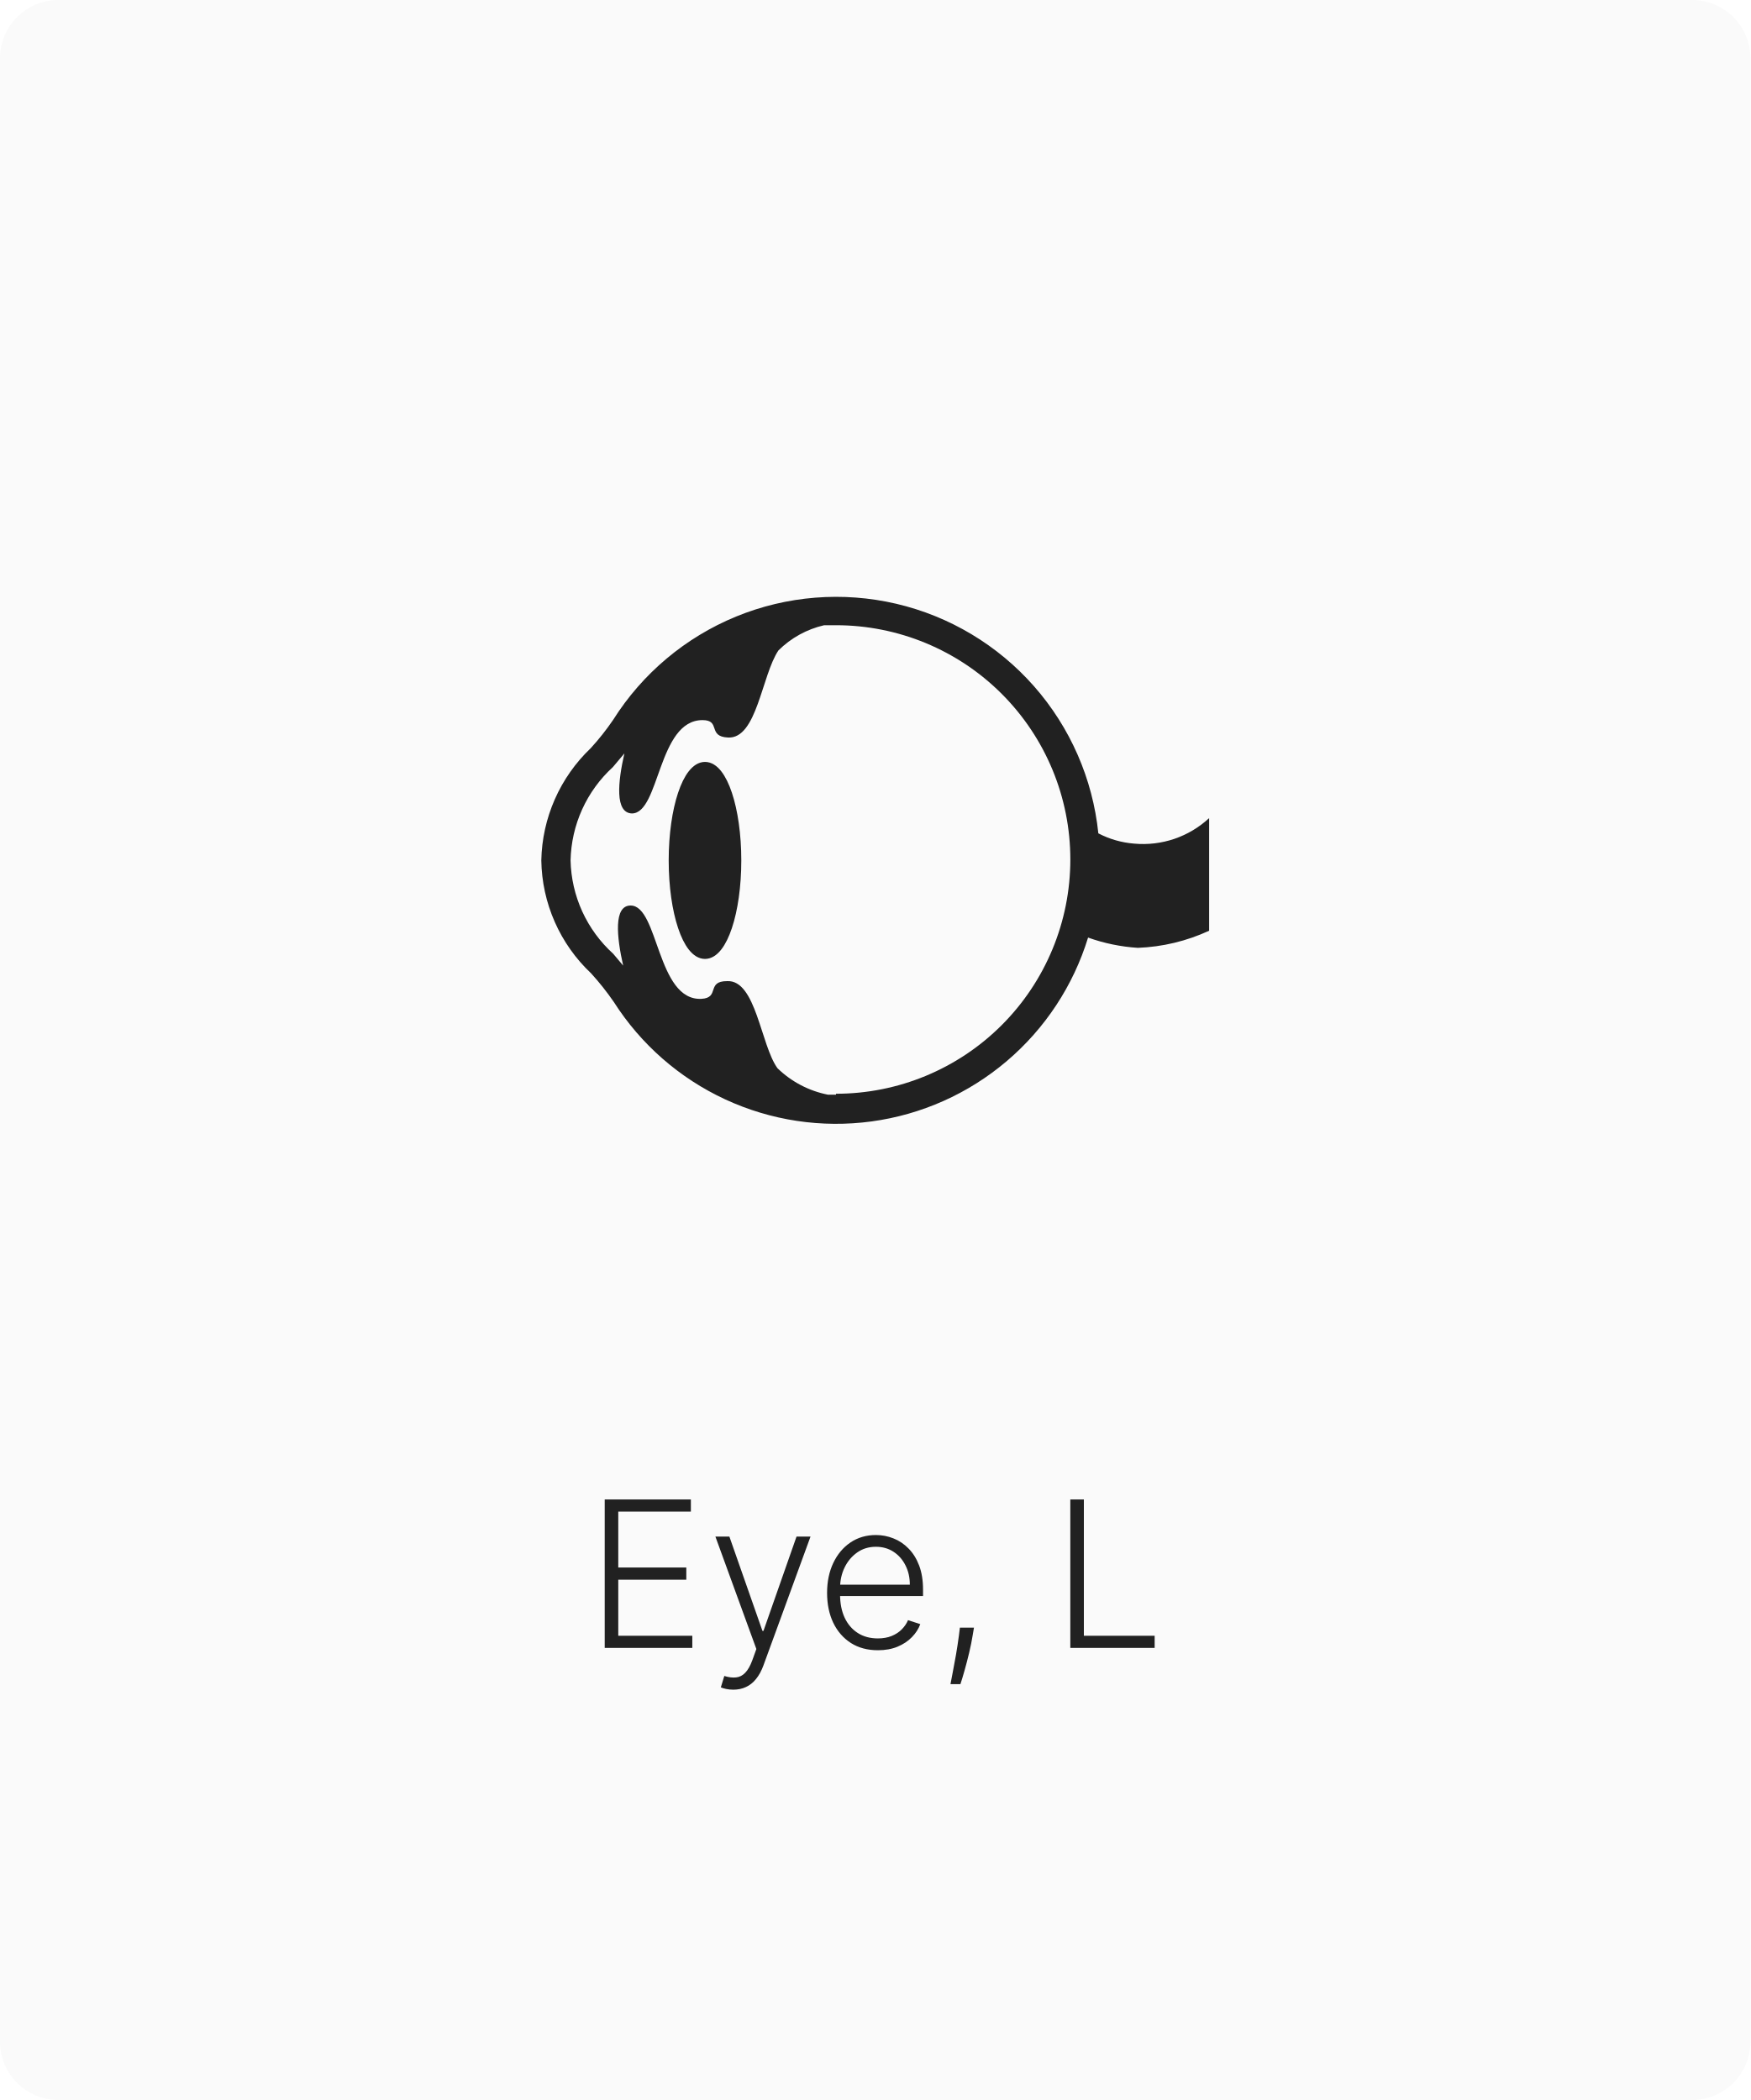
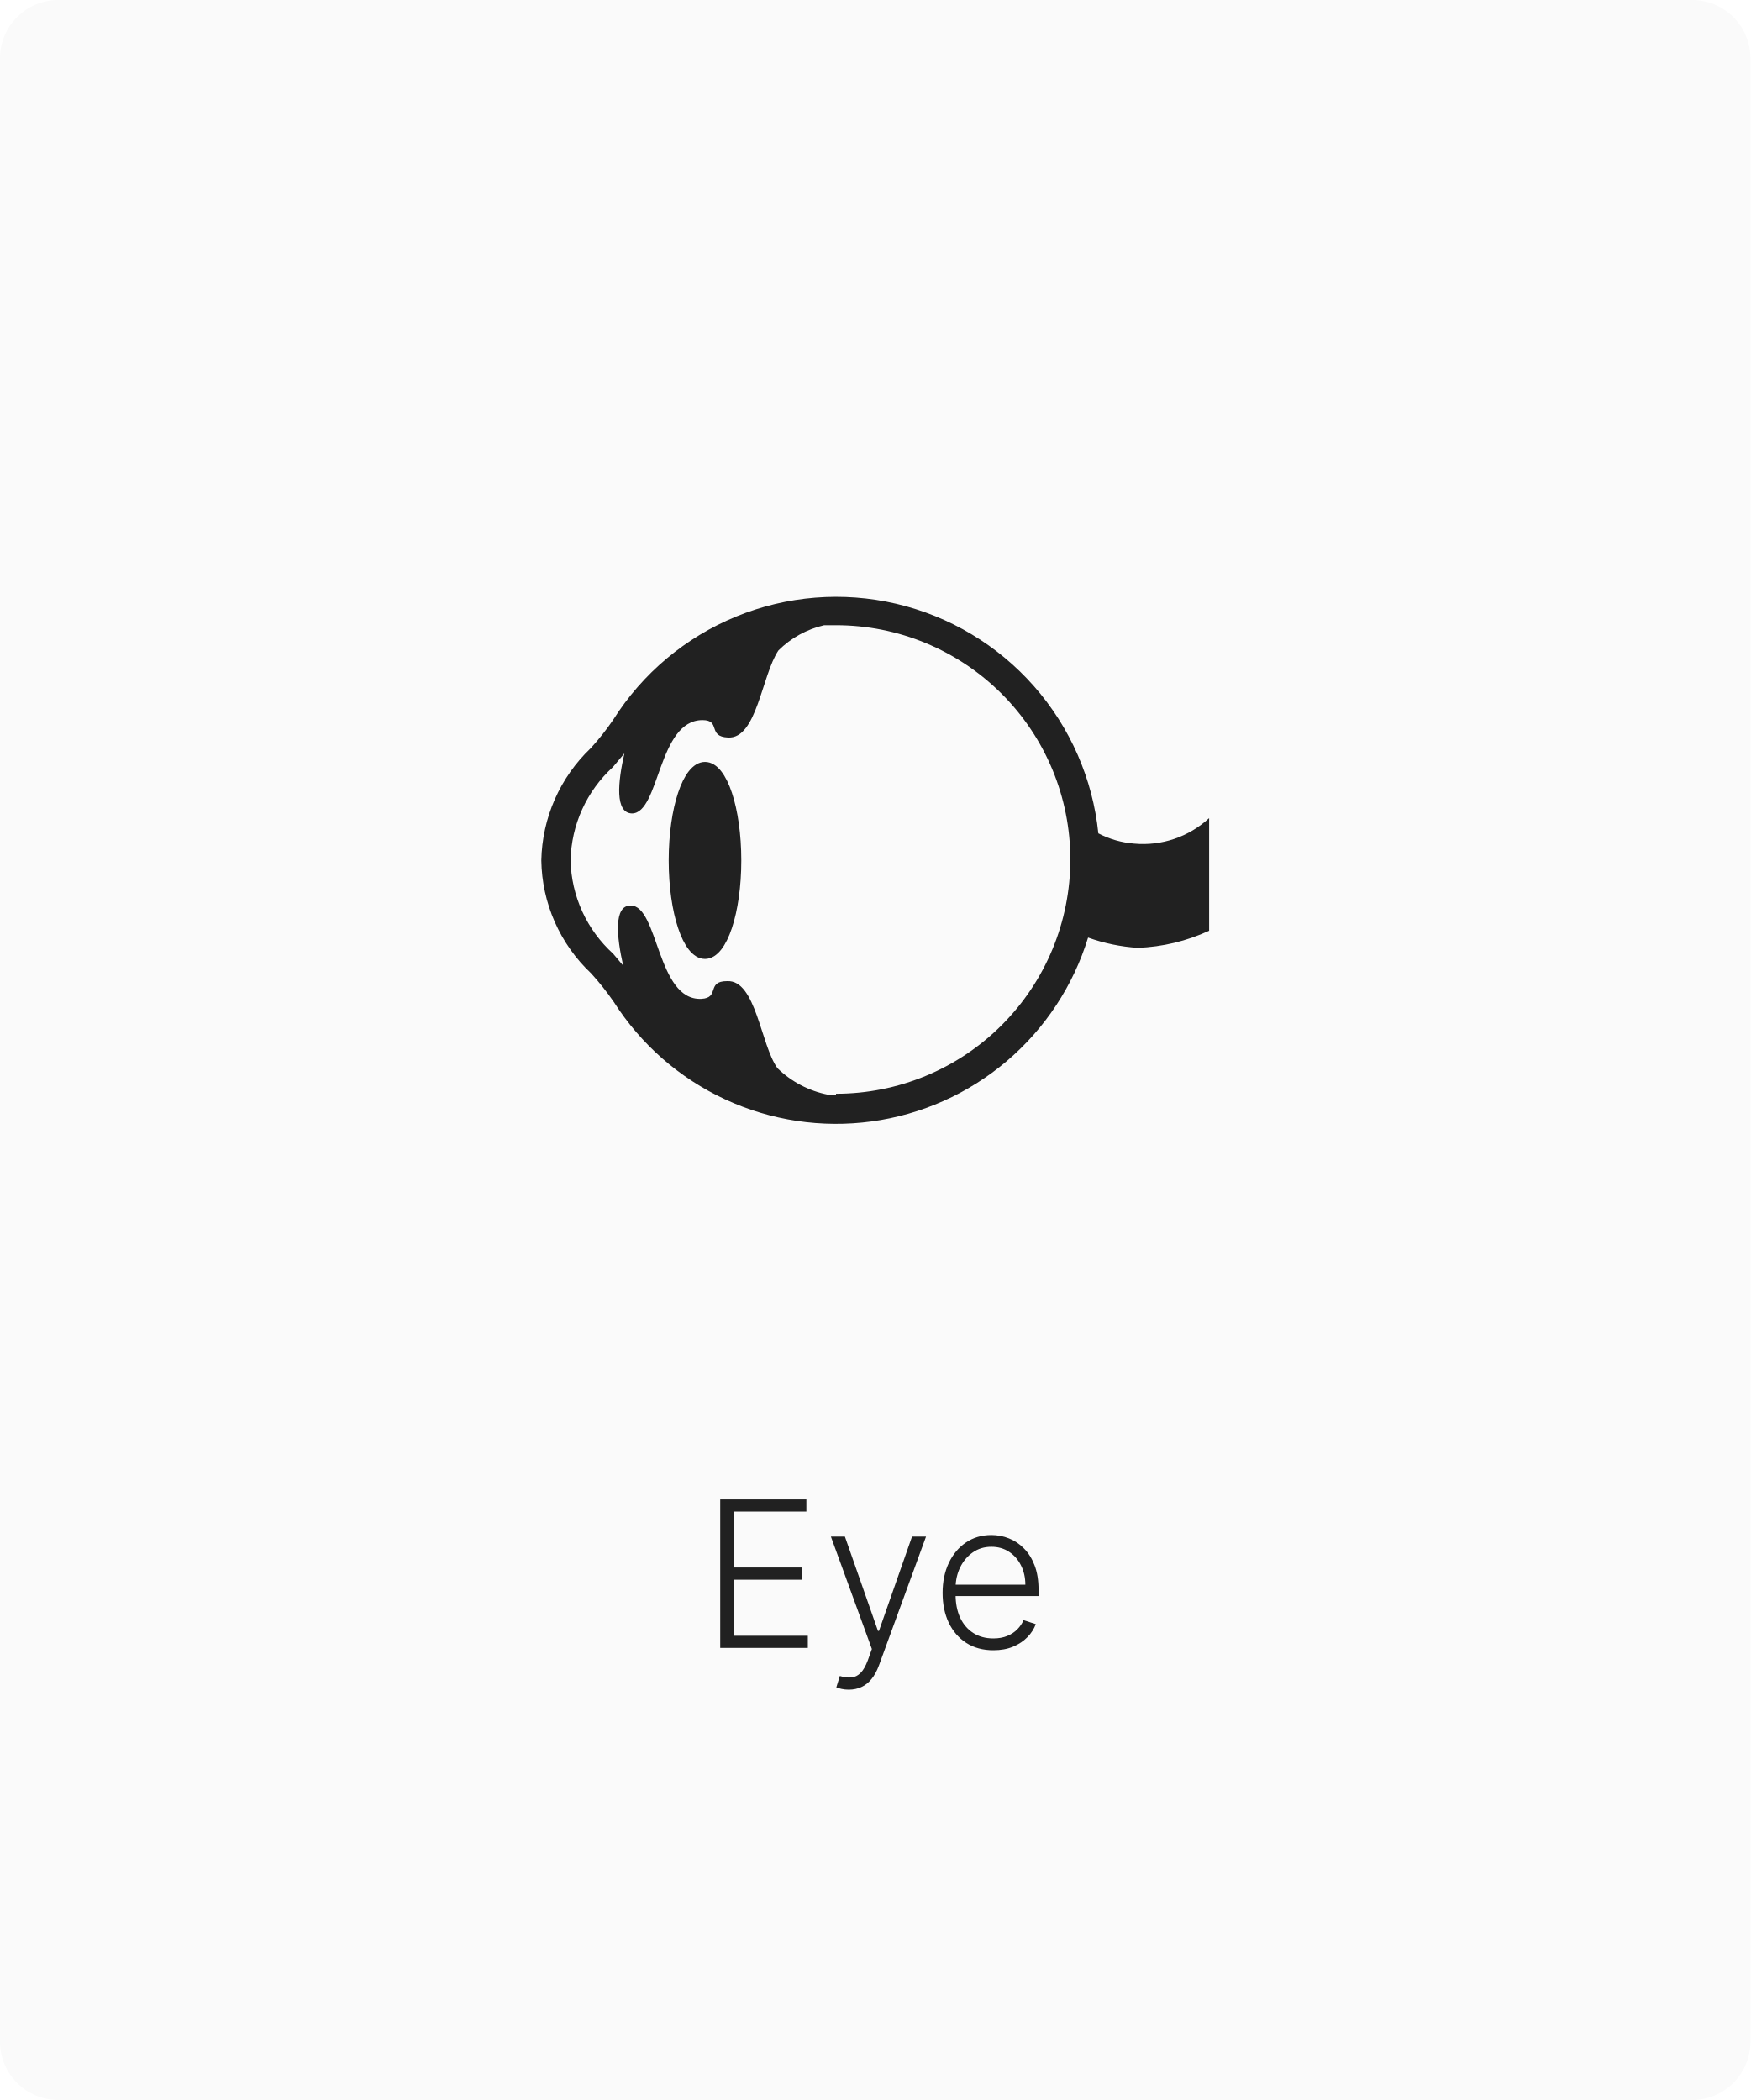
<svg xmlns="http://www.w3.org/2000/svg" width="120" height="144" viewBox="0 0 120 144" fill="none">
  <rect width="120" height="144" rx="4" fill="#FAFAFA" />
  <path d="M48.331 65.4C49.509 65.4 50.464 62.535 50.464 59C50.464 55.465 49.509 52.6 48.331 52.6C47.152 52.6 46.197 55.465 46.197 59C46.197 62.535 47.152 65.4 48.331 65.4Z" fill="#212121" stroke="#212121" stroke-width="0.71" stroke-miterlimit="10" />
-   <path d="M77.749 57.848C76.893 57.78 76.058 57.541 75.296 57.144C74.911 53.405 73.369 49.879 70.886 47.057C68.402 44.235 65.101 42.258 61.441 41.401C57.781 40.545 53.945 40.85 50.467 42.276C46.989 43.703 44.042 46.178 42.037 49.357C41.572 50.04 41.059 50.689 40.501 51.299C39.455 52.294 38.616 53.488 38.034 54.809C37.452 56.132 37.137 57.556 37.109 59C37.131 60.453 37.444 61.888 38.031 63.218C38.617 64.548 39.464 65.747 40.523 66.744C41.086 67.362 41.606 68.018 42.08 68.707C43.935 71.617 46.585 73.935 49.716 75.386C52.847 76.838 56.329 77.363 59.749 76.898C63.169 76.434 66.384 75 69.014 72.765C71.645 70.531 73.58 67.59 74.592 64.291C75.691 64.684 76.84 64.921 78.005 64.995C79.695 64.93 81.356 64.531 82.891 63.821V56.099C82.205 56.735 81.392 57.22 80.507 57.522C79.621 57.823 78.681 57.934 77.749 57.848ZM57.312 75.064H56.757C55.454 74.806 54.254 74.177 53.301 73.251C52.149 71.672 51.829 67.171 49.845 67.277C48.395 67.277 49.376 68.429 48.075 68.493C45.024 68.621 45.152 62.093 43.232 62.093C42.059 62.093 42.272 64.227 42.72 66.211L42.037 65.4C41.141 64.588 40.419 63.602 39.916 62.501C39.414 61.401 39.141 60.209 39.115 59C39.14 57.792 39.41 56.602 39.908 55.502C40.407 54.402 41.124 53.415 42.016 52.6L42.805 51.661C42.357 53.624 42.144 55.736 43.317 55.779C45.237 55.779 45.088 49.379 48.16 49.379C49.44 49.379 48.48 50.509 49.909 50.573C51.893 50.68 52.213 46.307 53.365 44.6C54.229 43.743 55.315 43.144 56.501 42.872H57.312C61.572 42.872 65.658 44.564 68.671 47.577C71.684 50.59 73.376 54.675 73.376 58.936C73.376 63.196 71.684 67.282 68.671 70.295C65.658 73.308 61.572 75 57.312 75V75.064Z" fill="#212121" />
-   <path d="M41.456 113V102.818H47.362V103.653H42.385V107.487H47.049V108.322H42.385V112.165H47.461V113H41.456ZM50.271 115.864C50.095 115.864 49.931 115.847 49.778 115.814C49.626 115.781 49.505 115.744 49.416 115.705L49.654 114.924C49.956 115.017 50.224 115.05 50.459 115.023C50.695 115 50.904 114.894 51.086 114.705C51.268 114.52 51.431 114.235 51.573 113.85L51.852 113.075L49.043 105.364H50.002L52.269 111.832H52.339L54.606 105.364H55.565L52.334 114.208C52.198 114.576 52.031 114.883 51.832 115.128C51.633 115.376 51.403 115.56 51.141 115.68C50.882 115.802 50.592 115.864 50.271 115.864ZM60.181 113.159C59.468 113.159 58.852 112.993 58.331 112.662C57.811 112.327 57.408 111.865 57.123 111.275C56.841 110.682 56.7 109.999 56.7 109.227C56.7 108.458 56.841 107.775 57.123 107.178C57.408 106.578 57.801 106.109 58.301 105.771C58.805 105.43 59.387 105.259 60.046 105.259C60.461 105.259 60.86 105.335 61.245 105.488C61.629 105.637 61.974 105.867 62.279 106.179C62.587 106.487 62.831 106.877 63.01 107.347C63.188 107.815 63.278 108.368 63.278 109.008V109.445H57.312V108.665H62.373C62.373 108.174 62.274 107.733 62.075 107.342C61.879 106.948 61.606 106.636 61.255 106.408C60.907 106.179 60.504 106.065 60.046 106.065C59.562 106.065 59.137 106.194 58.769 106.452C58.401 106.711 58.112 107.052 57.904 107.477C57.698 107.901 57.594 108.365 57.59 108.869V109.336C57.59 109.942 57.695 110.473 57.904 110.927C58.116 111.378 58.416 111.727 58.803 111.976C59.191 112.224 59.65 112.349 60.181 112.349C60.542 112.349 60.858 112.292 61.13 112.18C61.405 112.067 61.636 111.916 61.821 111.727C62.01 111.535 62.153 111.325 62.249 111.096L63.089 111.369C62.973 111.691 62.782 111.987 62.517 112.259C62.255 112.531 61.927 112.75 61.533 112.915C61.142 113.078 60.691 113.159 60.181 113.159ZM66.77 111.608L66.68 112.14C66.624 112.498 66.544 112.892 66.442 113.323C66.339 113.754 66.233 114.163 66.123 114.551C66.014 114.939 65.919 115.25 65.84 115.486H65.159C65.202 115.26 65.257 114.974 65.323 114.626C65.392 114.278 65.464 113.892 65.537 113.467C65.61 113.046 65.676 112.612 65.736 112.165L65.805 111.608H66.77ZM73.374 113V102.818H74.304V112.165H79.156V113H73.374Z" fill="#212121" />
+   <path d="M77.749 57.848C76.893 57.78 76.058 57.541 75.296 57.144C74.911 53.405 73.369 49.879 70.886 47.057C68.402 44.235 65.101 42.258 61.441 41.402C57.781 40.545 53.945 40.851 50.467 42.277C46.989 43.703 44.042 46.178 42.037 49.357C41.572 50.04 41.059 50.689 40.501 51.299C39.455 52.294 38.616 53.488 38.034 54.809C37.452 56.132 37.137 57.556 37.109 59C37.131 60.454 37.444 61.888 38.031 63.218C38.617 64.548 39.464 65.747 40.523 66.744C41.086 67.362 41.606 68.018 42.08 68.707C43.935 71.617 46.585 73.935 49.716 75.387C52.847 76.838 56.329 77.363 59.749 76.898C63.169 76.434 66.384 75 69.014 72.765C71.645 70.531 73.58 67.59 74.592 64.291C75.691 64.684 76.84 64.921 78.005 64.995C79.695 64.93 81.356 64.531 82.891 63.821V56.099C82.205 56.735 81.392 57.22 80.507 57.522C79.621 57.823 78.681 57.934 77.749 57.848ZM57.312 75.064H56.757C55.454 74.806 54.254 74.177 53.301 73.251C52.149 71.672 51.829 67.171 49.845 67.277C48.395 67.277 49.376 68.429 48.075 68.493C45.024 68.621 45.152 62.093 43.232 62.093C42.059 62.093 42.272 64.227 42.72 66.211L42.037 65.4C41.141 64.588 40.419 63.602 39.916 62.501C39.414 61.401 39.141 60.209 39.115 59C39.14 57.792 39.41 56.602 39.908 55.502C40.407 54.402 41.124 53.415 42.016 52.6L42.805 51.661C42.357 53.624 42.144 55.736 43.317 55.779C45.237 55.779 45.088 49.379 48.16 49.379C49.44 49.379 48.48 50.509 49.909 50.573C51.893 50.68 52.213 46.307 53.365 44.6C54.229 43.743 55.315 43.145 56.501 42.872H57.312C61.572 42.872 65.658 44.564 68.671 47.577C71.684 50.59 73.376 54.676 73.376 58.936C73.376 63.196 71.684 67.282 68.671 70.295C65.658 73.308 61.572 75 57.312 75V75.064Z" fill="#212121" />
+   <path d="M49.374 113V102.818H55.28V103.653H50.304V107.487H54.967V108.322H50.304V112.165H55.38V113H49.374ZM58.189 115.864C58.013 115.864 57.849 115.847 57.697 115.814C57.544 115.781 57.423 115.744 57.334 115.705L57.573 114.924C57.874 115.017 58.143 115.05 58.378 115.023C58.613 115 58.822 114.894 59.004 114.705C59.187 114.52 59.349 114.235 59.492 113.85L59.77 113.075L56.961 105.364H57.921L60.188 111.832H60.257L62.524 105.364H63.484L60.252 114.208C60.116 114.576 59.949 114.883 59.75 115.128C59.551 115.376 59.321 115.56 59.059 115.68C58.801 115.802 58.511 115.864 58.189 115.864ZM68.099 113.159C67.386 113.159 66.77 112.993 66.25 112.662C65.729 112.327 65.327 111.865 65.042 111.275C64.76 110.682 64.619 109.999 64.619 109.227C64.619 108.458 64.76 107.775 65.042 107.178C65.327 106.578 65.719 106.109 66.22 105.771C66.724 105.43 67.305 105.259 67.965 105.259C68.379 105.259 68.779 105.335 69.163 105.488C69.547 105.637 69.892 105.867 70.197 106.179C70.505 106.487 70.749 106.877 70.928 107.347C71.107 107.815 71.196 108.368 71.196 109.008V109.445H65.231V108.665H70.292C70.292 108.174 70.192 107.733 69.993 107.342C69.798 106.948 69.524 106.636 69.173 106.408C68.825 106.179 68.422 106.065 67.965 106.065C67.481 106.065 67.055 106.194 66.687 106.452C66.319 106.711 66.031 107.052 65.822 107.477C65.617 107.901 65.512 108.365 65.509 108.869V109.336C65.509 109.942 65.613 110.473 65.822 110.927C66.034 111.378 66.334 111.727 66.722 111.976C67.11 112.224 67.569 112.349 68.099 112.349C68.46 112.349 68.777 112.292 69.049 112.18C69.324 112.067 69.554 111.916 69.74 111.727C69.929 111.535 70.071 111.325 70.167 111.096L71.007 111.369C70.891 111.691 70.701 111.987 70.436 112.259C70.174 112.531 69.846 112.75 69.451 112.915C69.06 113.078 68.609 113.159 68.099 113.159Z" fill="#212121" />
</svg>
